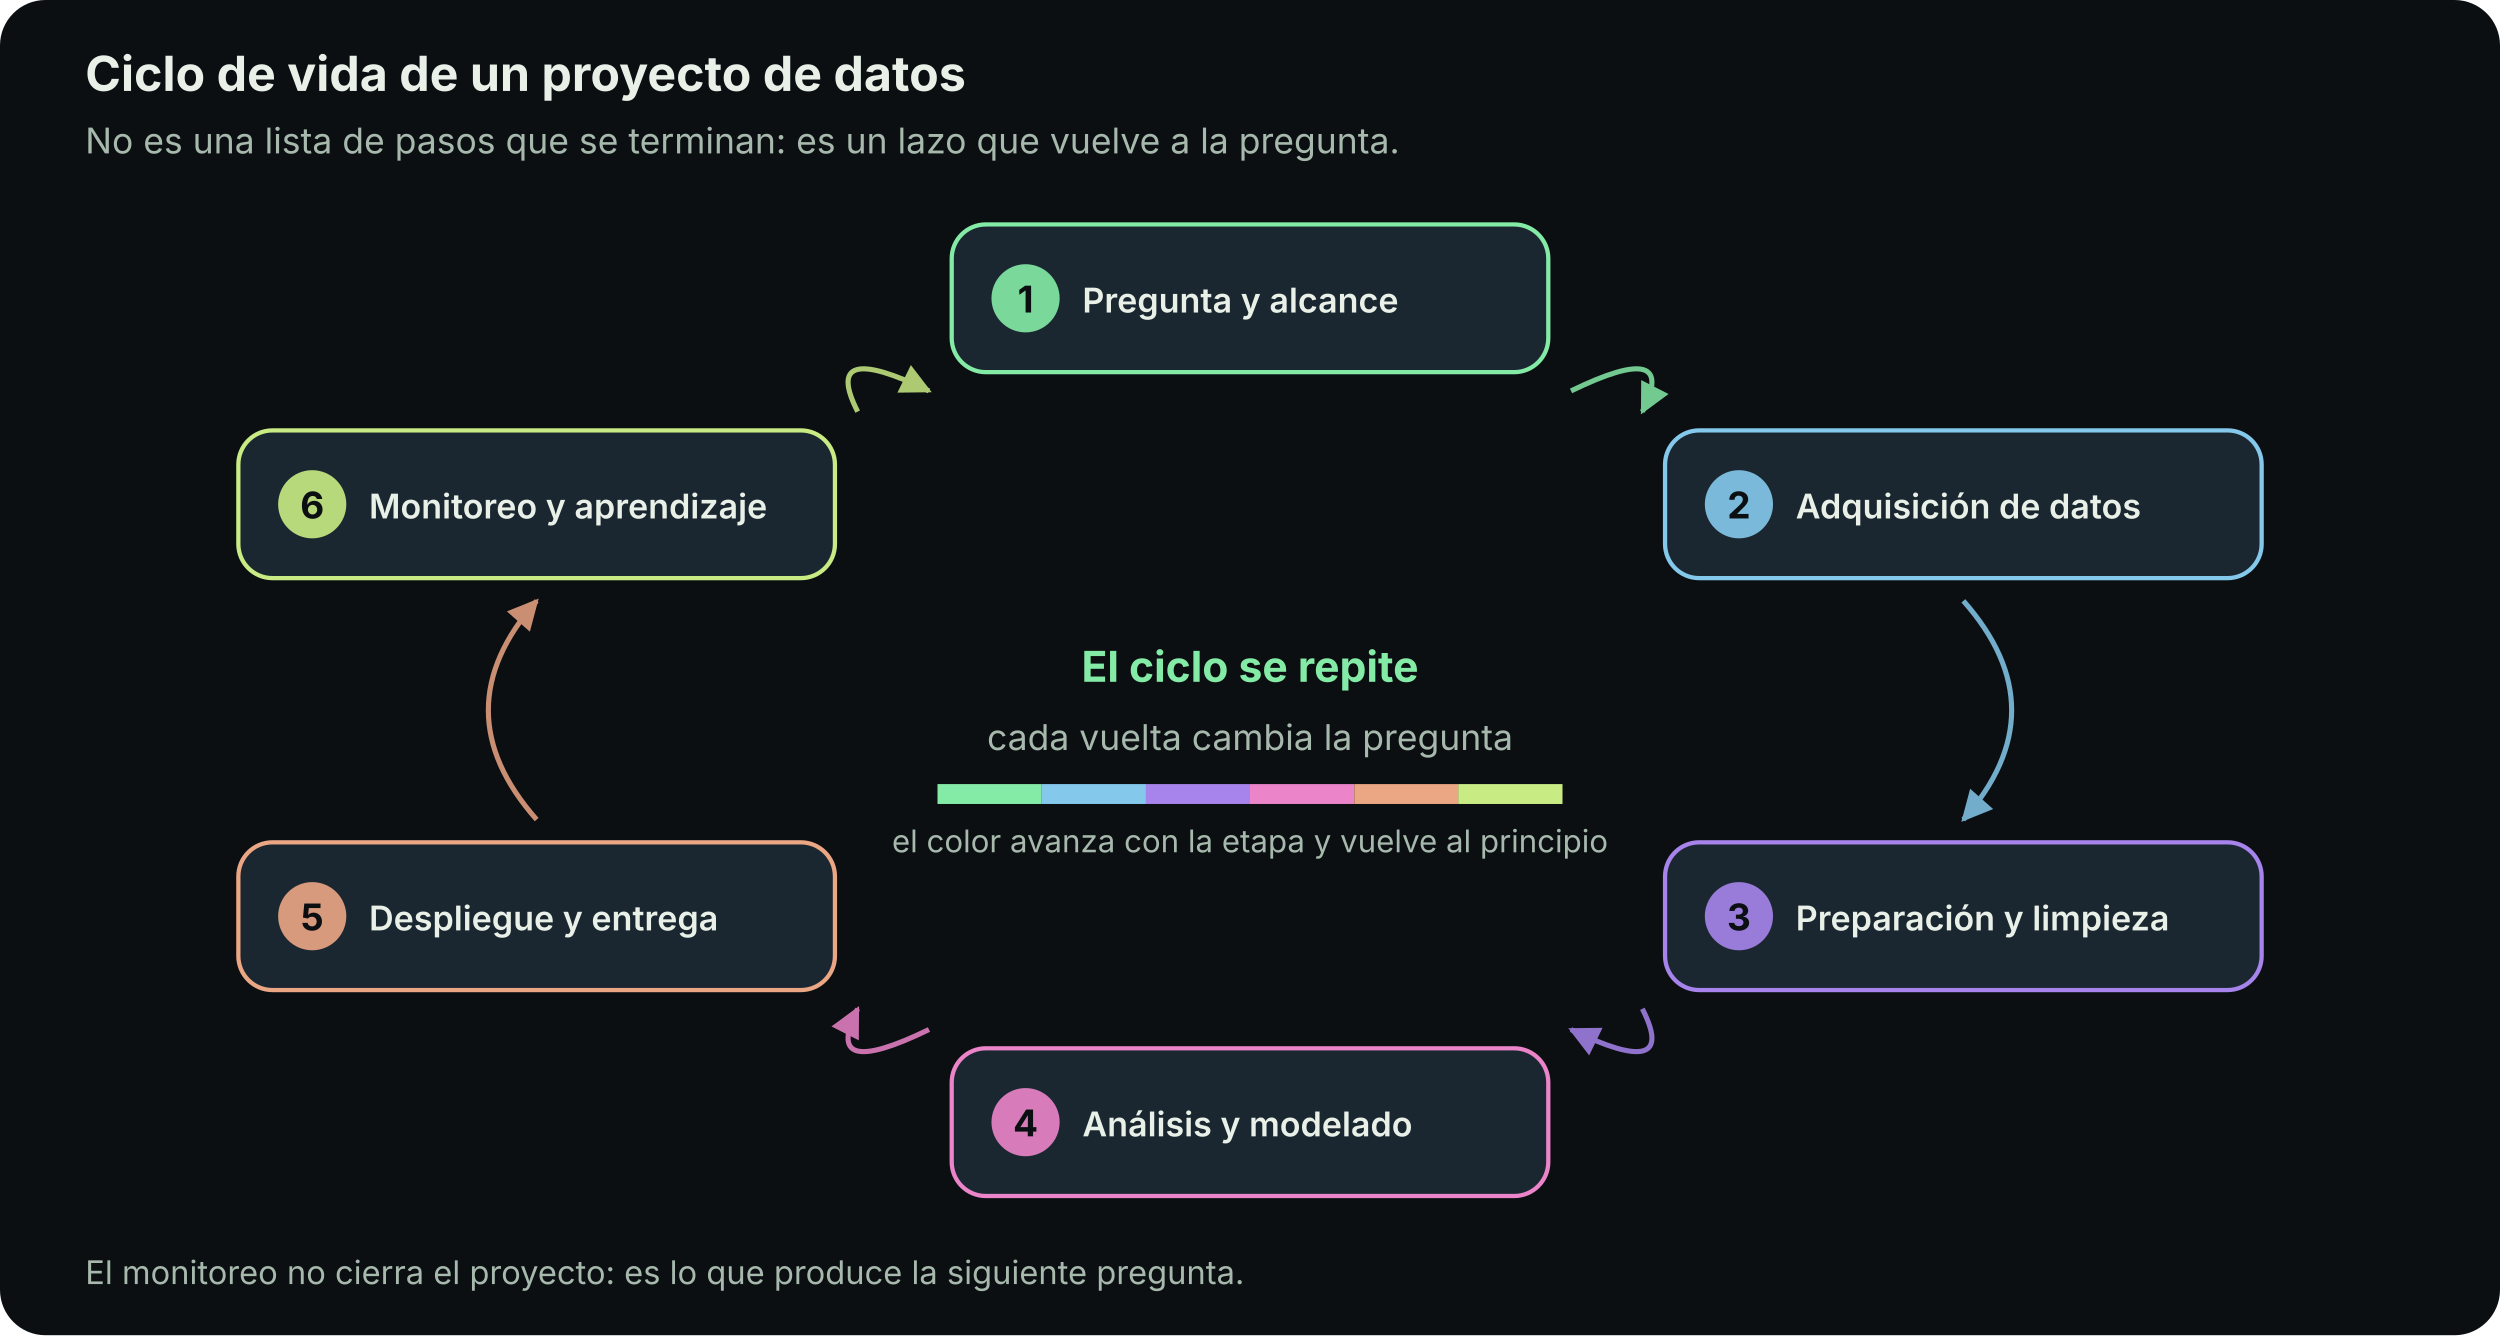
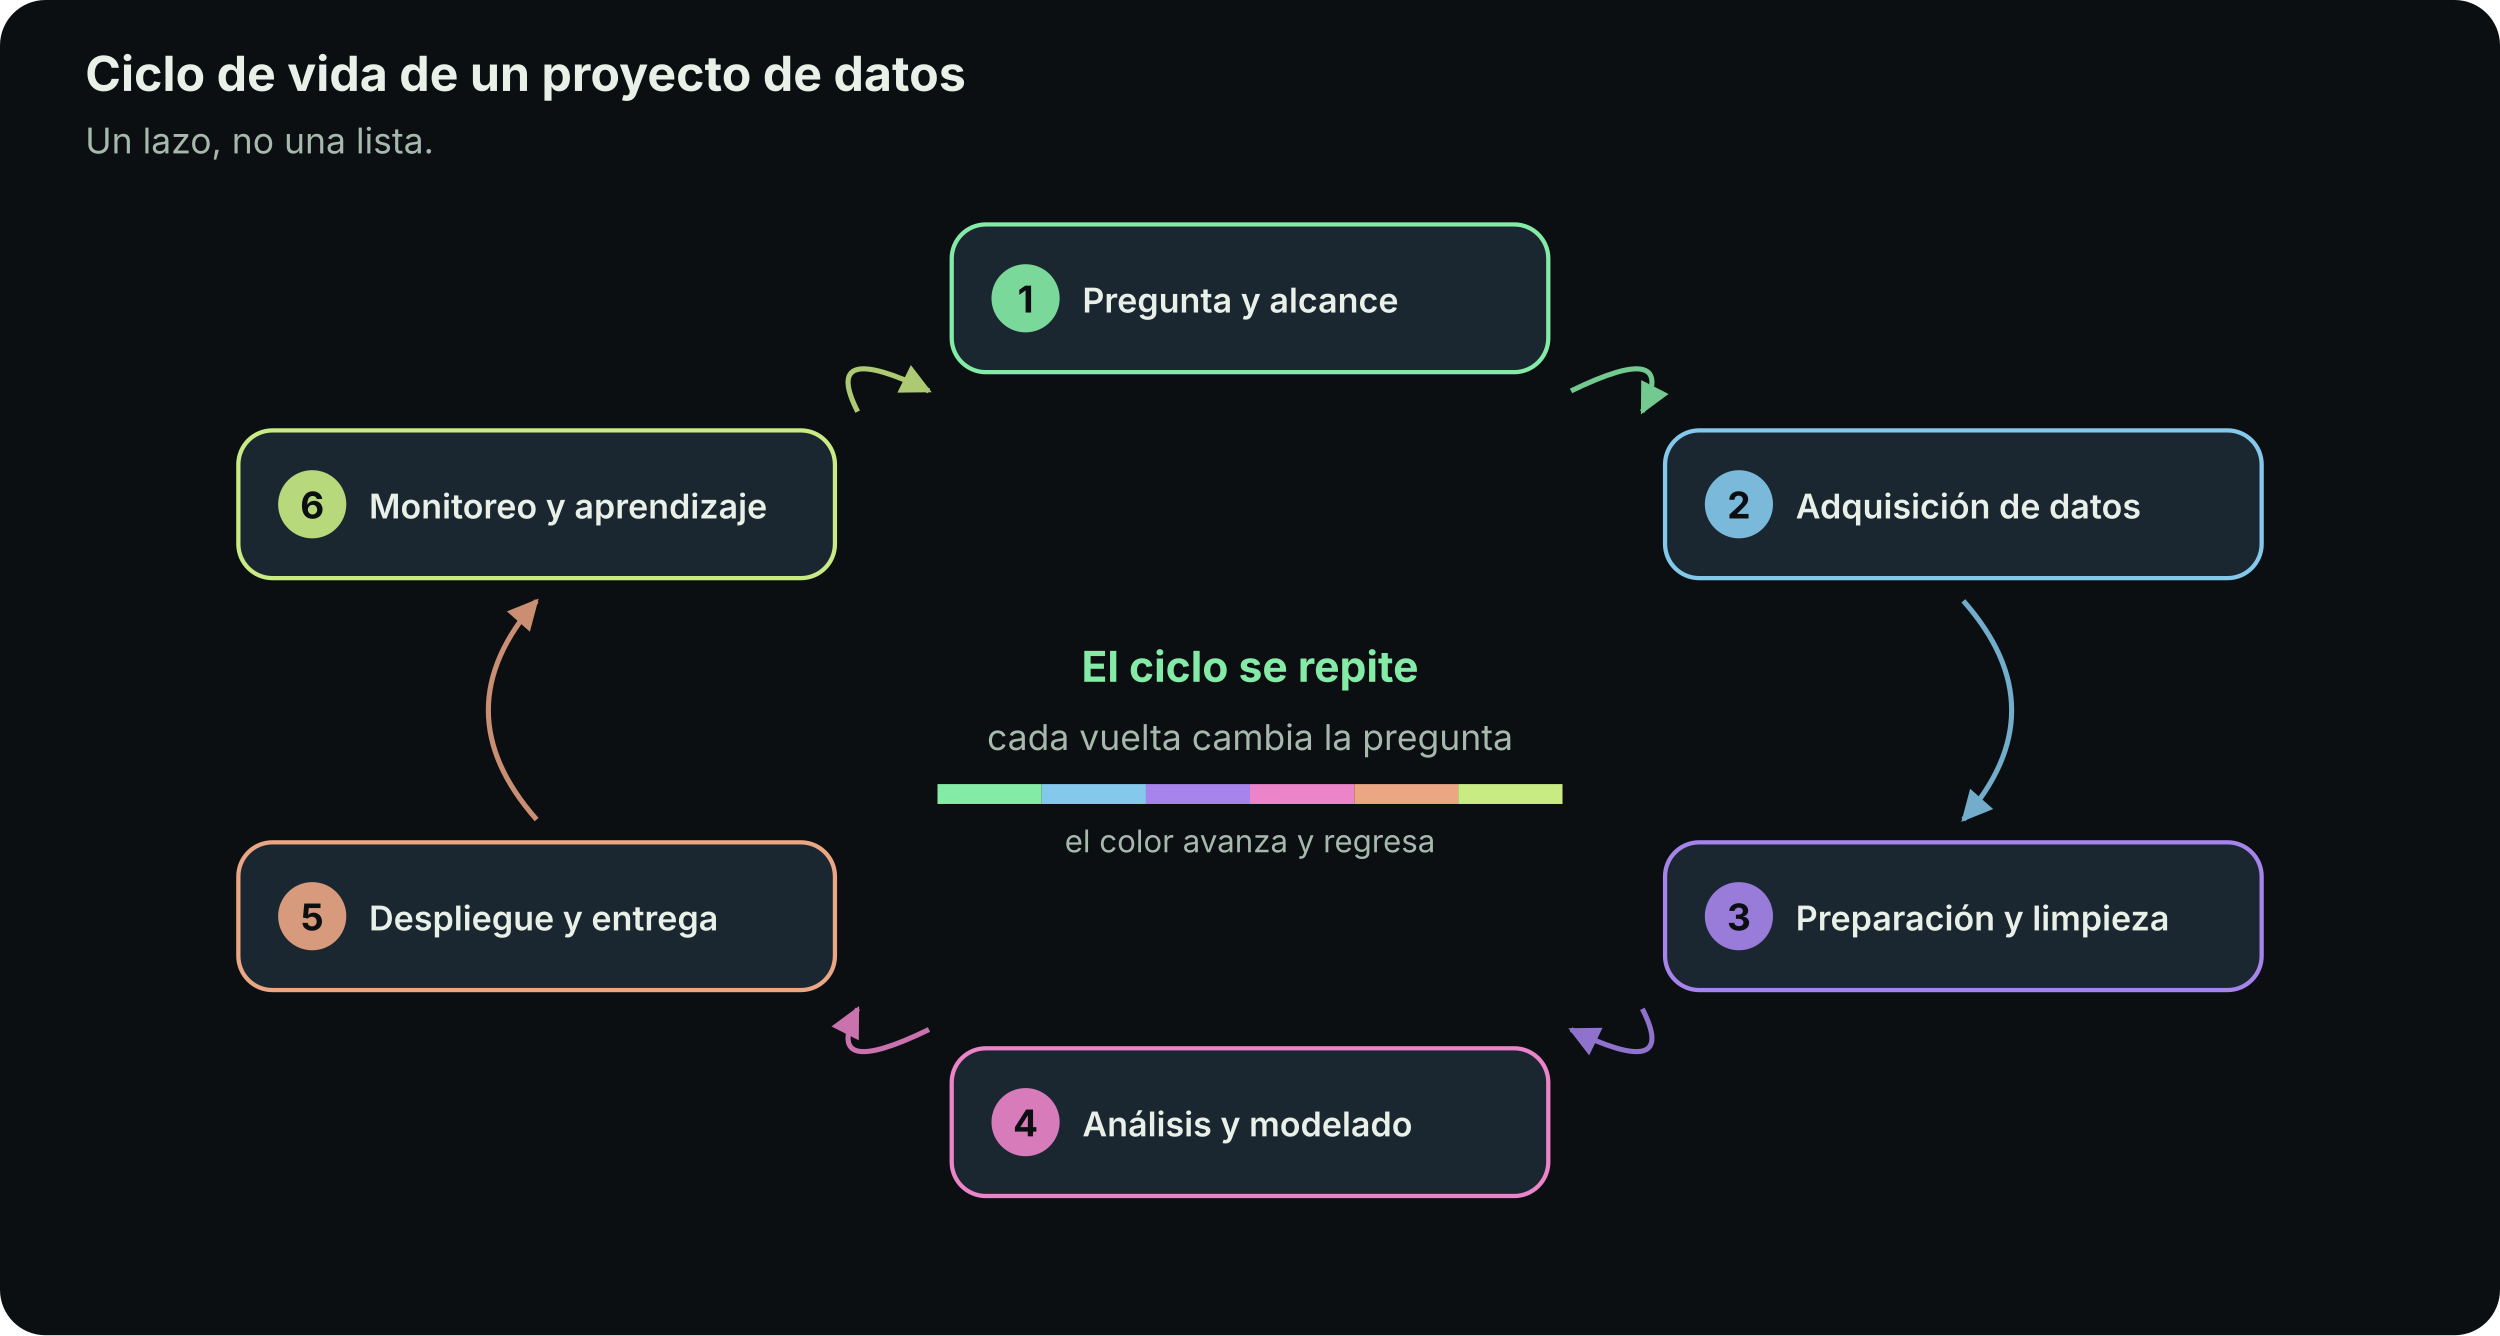
<svg xmlns="http://www.w3.org/2000/svg" width="880" height="470" viewBox="0 0 880 470" role="img" aria-label="Ciclo de vida de un proyecto de datos: un lazo de seis etapas que vuelve a empezar">
  <defs>
    <marker id="f4a7a63" viewBox="0 0 10 10" refX="9" refY="5" markerWidth="6" markerHeight="6" orient="auto-start-reverse">
      <path d="M0,0 L10,5 L0,10 z" fill="#4a7a63" />
    </marker>
    <marker id="f7ef29d" viewBox="0 0 10 10" refX="9" refY="5" markerWidth="6" markerHeight="6" orient="auto-start-reverse">
      <path d="M0,0 L10,5 L0,10 z" fill="#7ef29d" />
    </marker>
    <marker id="fffc857" viewBox="0 0 10 10" refX="9" refY="5" markerWidth="6" markerHeight="6" orient="auto-start-reverse">
      <path d="M0,0 L10,5 L0,10 z" fill="#ffc857" />
    </marker>
    <marker id="f6fd8e8" viewBox="0 0 10 10" refX="9" refY="5" markerWidth="6" markerHeight="6" orient="auto-start-reverse">
      <path d="M0,0 L10,5 L0,10 z" fill="#6fd8e8" />
    </marker>
    <marker id="fc9a7ff" viewBox="0 0 10 10" refX="9" refY="5" markerWidth="6" markerHeight="6" orient="auto-start-reverse">
      <path d="M0,0 L10,5 L0,10 z" fill="#c9a7ff" />
    </marker>
    <marker id="fff9f6b" viewBox="0 0 10 10" refX="9" refY="5" markerWidth="6" markerHeight="6" orient="auto-start-reverse">
      <path d="M0,0 L10,5 L0,10 z" fill="#ff9f6b" />
    </marker>
    <marker id="f5fe0c0" viewBox="0 0 10 10" refX="9" refY="5" markerWidth="6" markerHeight="6" orient="auto-start-reverse">
      <path d="M0,0 L10,5 L0,10 z" fill="#5fe0c0" />
    </marker>
    <marker id="fa7b8ad" viewBox="0 0 10 10" refX="9" refY="5" markerWidth="6" markerHeight="6" orient="auto-start-reverse">
      <path d="M0,0 L10,5 L0,10 z" fill="#a7b8ad" />
    </marker>
    <marker id="fff6b6b" viewBox="0 0 10 10" refX="9" refY="5" markerWidth="6" markerHeight="6" orient="auto-start-reverse">
      <path d="M0,0 L10,5 L0,10 z" fill="#ff6b6b" />
    </marker>
    <marker id="fff8ad4" viewBox="0 0 10 10" refX="9" refY="5" markerWidth="6" markerHeight="6" orient="auto-start-reverse">
      <path d="M0,0 L10,5 L0,10 z" fill="#ff8ad4" />
    </marker>
    <marker id="f7aa7ff" viewBox="0 0 10 10" refX="9" refY="5" markerWidth="6" markerHeight="6" orient="auto-start-reverse">
      <path d="M0,0 L10,5 L0,10 z" fill="#7aa7ff" />
    </marker>
    <marker id="f84eba6" viewBox="0 0 10 10" refX="9" refY="5" markerWidth="6" markerHeight="6" orient="auto-start-reverse">
      <path d="M0,0 L10,5 L0,10 z" fill="#84eba6" />
    </marker>
    <marker id="f84c9eb" viewBox="0 0 10 10" refX="9" refY="5" markerWidth="6" markerHeight="6" orient="auto-start-reverse">
      <path d="M0,0 L10,5 L0,10 z" fill="#84c9eb" />
    </marker>
    <marker id="fa684eb" viewBox="0 0 10 10" refX="9" refY="5" markerWidth="6" markerHeight="6" orient="auto-start-reverse">
      <path d="M0,0 L10,5 L0,10 z" fill="#a684eb" />
    </marker>
    <marker id="feb84c9" viewBox="0 0 10 10" refX="9" refY="5" markerWidth="6" markerHeight="6" orient="auto-start-reverse">
      <path d="M0,0 L10,5 L0,10 z" fill="#eb84c9" />
    </marker>
    <marker id="feba684" viewBox="0 0 10 10" refX="9" refY="5" markerWidth="6" markerHeight="6" orient="auto-start-reverse">
      <path d="M0,0 L10,5 L0,10 z" fill="#eba684" />
    </marker>
    <marker id="fc9eb84" viewBox="0 0 10 10" refX="9" refY="5" markerWidth="6" markerHeight="6" orient="auto-start-reverse">
      <path d="M0,0 L10,5 L0,10 z" fill="#c9eb84" />
    </marker>
    <marker id="f5b83d6" viewBox="0 0 10 10" refX="9" refY="5" markerWidth="6" markerHeight="6" orient="auto-start-reverse">
      <path d="M0,0 L10,5 L0,10 z" fill="#5b83d6" />
    </marker>
    <marker id="f4fd6c0" viewBox="0 0 10 10" refX="9" refY="5" markerWidth="6" markerHeight="6" orient="auto-start-reverse">
      <path d="M0,0 L10,5 L0,10 z" fill="#4fd6c0" />
    </marker>
    <marker id="fff7a5c" viewBox="0 0 10 10" refX="9" refY="5" markerWidth="6" markerHeight="6" orient="auto-start-reverse">
      <path d="M0,0 L10,5 L0,10 z" fill="#ff7a5c" />
    </marker>
    <linearGradient id="gRamaAB" x1="0" y1="0" x2="1" y2="0">
      <stop offset="0" stop-color="#6fd8e8" />
      <stop offset="1" stop-color="#c9a7ff" />
    </linearGradient>
  </defs>
  <rect x="0" y="0" width="880" height="470" rx="16" fill="#0b0f12" />
  <text x="30.0" y="32.0" fill="#e8f0e8" font-family="system-ui, -apple-system, Segoe UI, sans-serif" font-size="17" font-weight="700" text-anchor="start">Ciclo de vida de un proyecto de datos</text>
-   <text x="30.0" y="54.0" fill="#a7b8ad" font-family="system-ui, -apple-system, Segoe UI, sans-serif" font-size="12.5" font-weight="400" text-anchor="start">No es una lista de pasos que se terminan: es un lazo que vuelve a la pregunta.</text>
+   <text x="30.0" y="54.0" fill="#a7b8ad" font-family="system-ui, -apple-system, Segoe UI, sans-serif" font-size="12.5" font-weight="400" text-anchor="start">Un lazo, no una lista.</text>
  <path d="M553.0,137.6 Q591.3,119.0 578.1,144.9" fill="none" stroke="#84eba6" stroke-width="1.8" opacity="0.85" marker-end="url(#f84eba6)" />
  <path d="M691.1,211.5 Q725.1,250.0 691.1,288.5" fill="none" stroke="#84c9eb" stroke-width="1.8" opacity="0.85" marker-end="url(#f84c9eb)" />
  <path d="M578.1,355.1 Q591.3,381.0 553.0,362.4" fill="none" stroke="#a684eb" stroke-width="1.8" opacity="0.85" marker-end="url(#fa684eb)" />
  <path d="M327.0,362.4 Q288.7,381.0 301.9,355.1" fill="none" stroke="#eb84c9" stroke-width="1.8" opacity="0.85" marker-end="url(#feb84c9)" />
  <path d="M188.9,288.5 Q154.9,250.0 188.9,211.5" fill="none" stroke="#eba684" stroke-width="1.8" opacity="0.85" marker-end="url(#feba684)" />
  <path d="M301.9,144.9 Q288.7,119.0 327.0,137.6" fill="none" stroke="#c9eb84" stroke-width="1.8" opacity="0.85" marker-end="url(#fc9eb84)" />
  <rect x="335.0" y="79.0" width="210.0" height="52.0" rx="12" fill="#1b2730" stroke="#84eba6" stroke-width="1.5" />
  <circle cx="361.0" cy="105.0" r="12" fill="#84eba6" opacity="0.9" />
  <text x="361.0" y="110.0" fill="#0b0f12" font-family="system-ui, -apple-system, Segoe UI, sans-serif" font-size="13" font-weight="700" text-anchor="middle">1</text>
  <text x="381.0" y="110.0" fill="#e8f0e8" font-family="system-ui, -apple-system, Segoe UI, sans-serif" font-size="12" font-weight="600" text-anchor="start">Pregunta y alcance</text>
  <rect x="586.1" y="151.5" width="210.0" height="52.0" rx="12" fill="#1b2730" stroke="#84c9eb" stroke-width="1.5" />
  <circle cx="612.1" cy="177.5" r="12" fill="#84c9eb" opacity="0.9" />
  <text x="612.1" y="182.5" fill="#0b0f12" font-family="system-ui, -apple-system, Segoe UI, sans-serif" font-size="13" font-weight="700" text-anchor="middle">2</text>
  <text x="632.1" y="182.5" fill="#e8f0e8" font-family="system-ui, -apple-system, Segoe UI, sans-serif" font-size="12" font-weight="600" text-anchor="start">Adquisición de datos</text>
  <rect x="586.1" y="296.5" width="210.0" height="52.0" rx="12" fill="#1b2730" stroke="#a684eb" stroke-width="1.5" />
  <circle cx="612.1" cy="322.5" r="12" fill="#a684eb" opacity="0.9" />
  <text x="612.1" y="327.5" fill="#0b0f12" font-family="system-ui, -apple-system, Segoe UI, sans-serif" font-size="13" font-weight="700" text-anchor="middle">3</text>
  <text x="632.1" y="327.5" fill="#e8f0e8" font-family="system-ui, -apple-system, Segoe UI, sans-serif" font-size="12" font-weight="600" text-anchor="start">Preparación y limpieza</text>
  <rect x="335.0" y="369.0" width="210.0" height="52.0" rx="12" fill="#1b2730" stroke="#eb84c9" stroke-width="1.5" />
  <circle cx="361.0" cy="395.0" r="12" fill="#eb84c9" opacity="0.9" />
  <text x="361.0" y="400.0" fill="#0b0f12" font-family="system-ui, -apple-system, Segoe UI, sans-serif" font-size="13" font-weight="700" text-anchor="middle">4</text>
  <text x="381.0" y="400.0" fill="#e8f0e8" font-family="system-ui, -apple-system, Segoe UI, sans-serif" font-size="12" font-weight="600" text-anchor="start">Análisis y modelado</text>
  <rect x="83.9" y="296.5" width="210.0" height="52.0" rx="12" fill="#1b2730" stroke="#eba684" stroke-width="1.5" />
  <circle cx="109.9" cy="322.5" r="12" fill="#eba684" opacity="0.9" />
  <text x="109.9" y="327.5" fill="#0b0f12" font-family="system-ui, -apple-system, Segoe UI, sans-serif" font-size="13" font-weight="700" text-anchor="middle">5</text>
  <text x="129.9" y="327.5" fill="#e8f0e8" font-family="system-ui, -apple-system, Segoe UI, sans-serif" font-size="12" font-weight="600" text-anchor="start">Despliegue y entrega</text>
  <rect x="83.9" y="151.5" width="210.0" height="52.0" rx="12" fill="#1b2730" stroke="#c9eb84" stroke-width="1.5" />
  <circle cx="109.9" cy="177.5" r="12" fill="#c9eb84" opacity="0.9" />
  <text x="109.9" y="182.5" fill="#0b0f12" font-family="system-ui, -apple-system, Segoe UI, sans-serif" font-size="13" font-weight="700" text-anchor="middle">6</text>
  <text x="129.9" y="182.5" fill="#e8f0e8" font-family="system-ui, -apple-system, Segoe UI, sans-serif" font-size="12" font-weight="600" text-anchor="start">Monitoreo y aprendizaje</text>
  <rect x="330.0" y="276.0" width="36.7" height="7.0" rx="0" fill="#84eba6" />
  <rect x="366.7" y="276.0" width="36.7" height="7.0" rx="0" fill="#84c9eb" />
  <rect x="403.3" y="276.0" width="36.7" height="7.0" rx="0" fill="#a684eb" />
  <rect x="440.0" y="276.0" width="36.7" height="7.0" rx="0" fill="#eb84c9" />
  <rect x="476.7" y="276.0" width="36.7" height="7.0" rx="0" fill="#eba684" />
  <rect x="513.3" y="276.0" width="36.7" height="7.0" rx="0" fill="#c9eb84" />
  <text x="440.0" y="240.0" fill="#84eba6" font-family="system-ui, -apple-system, Segoe UI, sans-serif" font-size="15" font-weight="700" text-anchor="middle">El ciclo se repite</text>
  <text x="440.0" y="264.0" fill="#a7b8ad" font-family="system-ui, -apple-system, Segoe UI, sans-serif" font-size="12.5" font-weight="400" text-anchor="middle">cada vuelta cambia la pregunta</text>
-   <text x="440.0" y="300.0" fill="#a7b8ad" font-family="system-ui, -apple-system, Segoe UI, sans-serif" font-size="11" font-weight="400" text-anchor="middle">el color avanza con la etapa y vuelve al principio</text>
-   <text x="30.0" y="452.0" fill="#a7b8ad" font-family="system-ui, -apple-system, Segoe UI, sans-serif" font-size="11.5" font-weight="400" text-anchor="start">El monitoreo no cierra el proyecto: es lo que produce la siguiente pregunta.</text>
+   <text x="440.0" y="300.0" fill="#a7b8ad" font-family="system-ui, -apple-system, Segoe UI, sans-serif" font-size="11" font-weight="400" text-anchor="middle">el color avanza y regresa</text>
</svg>
